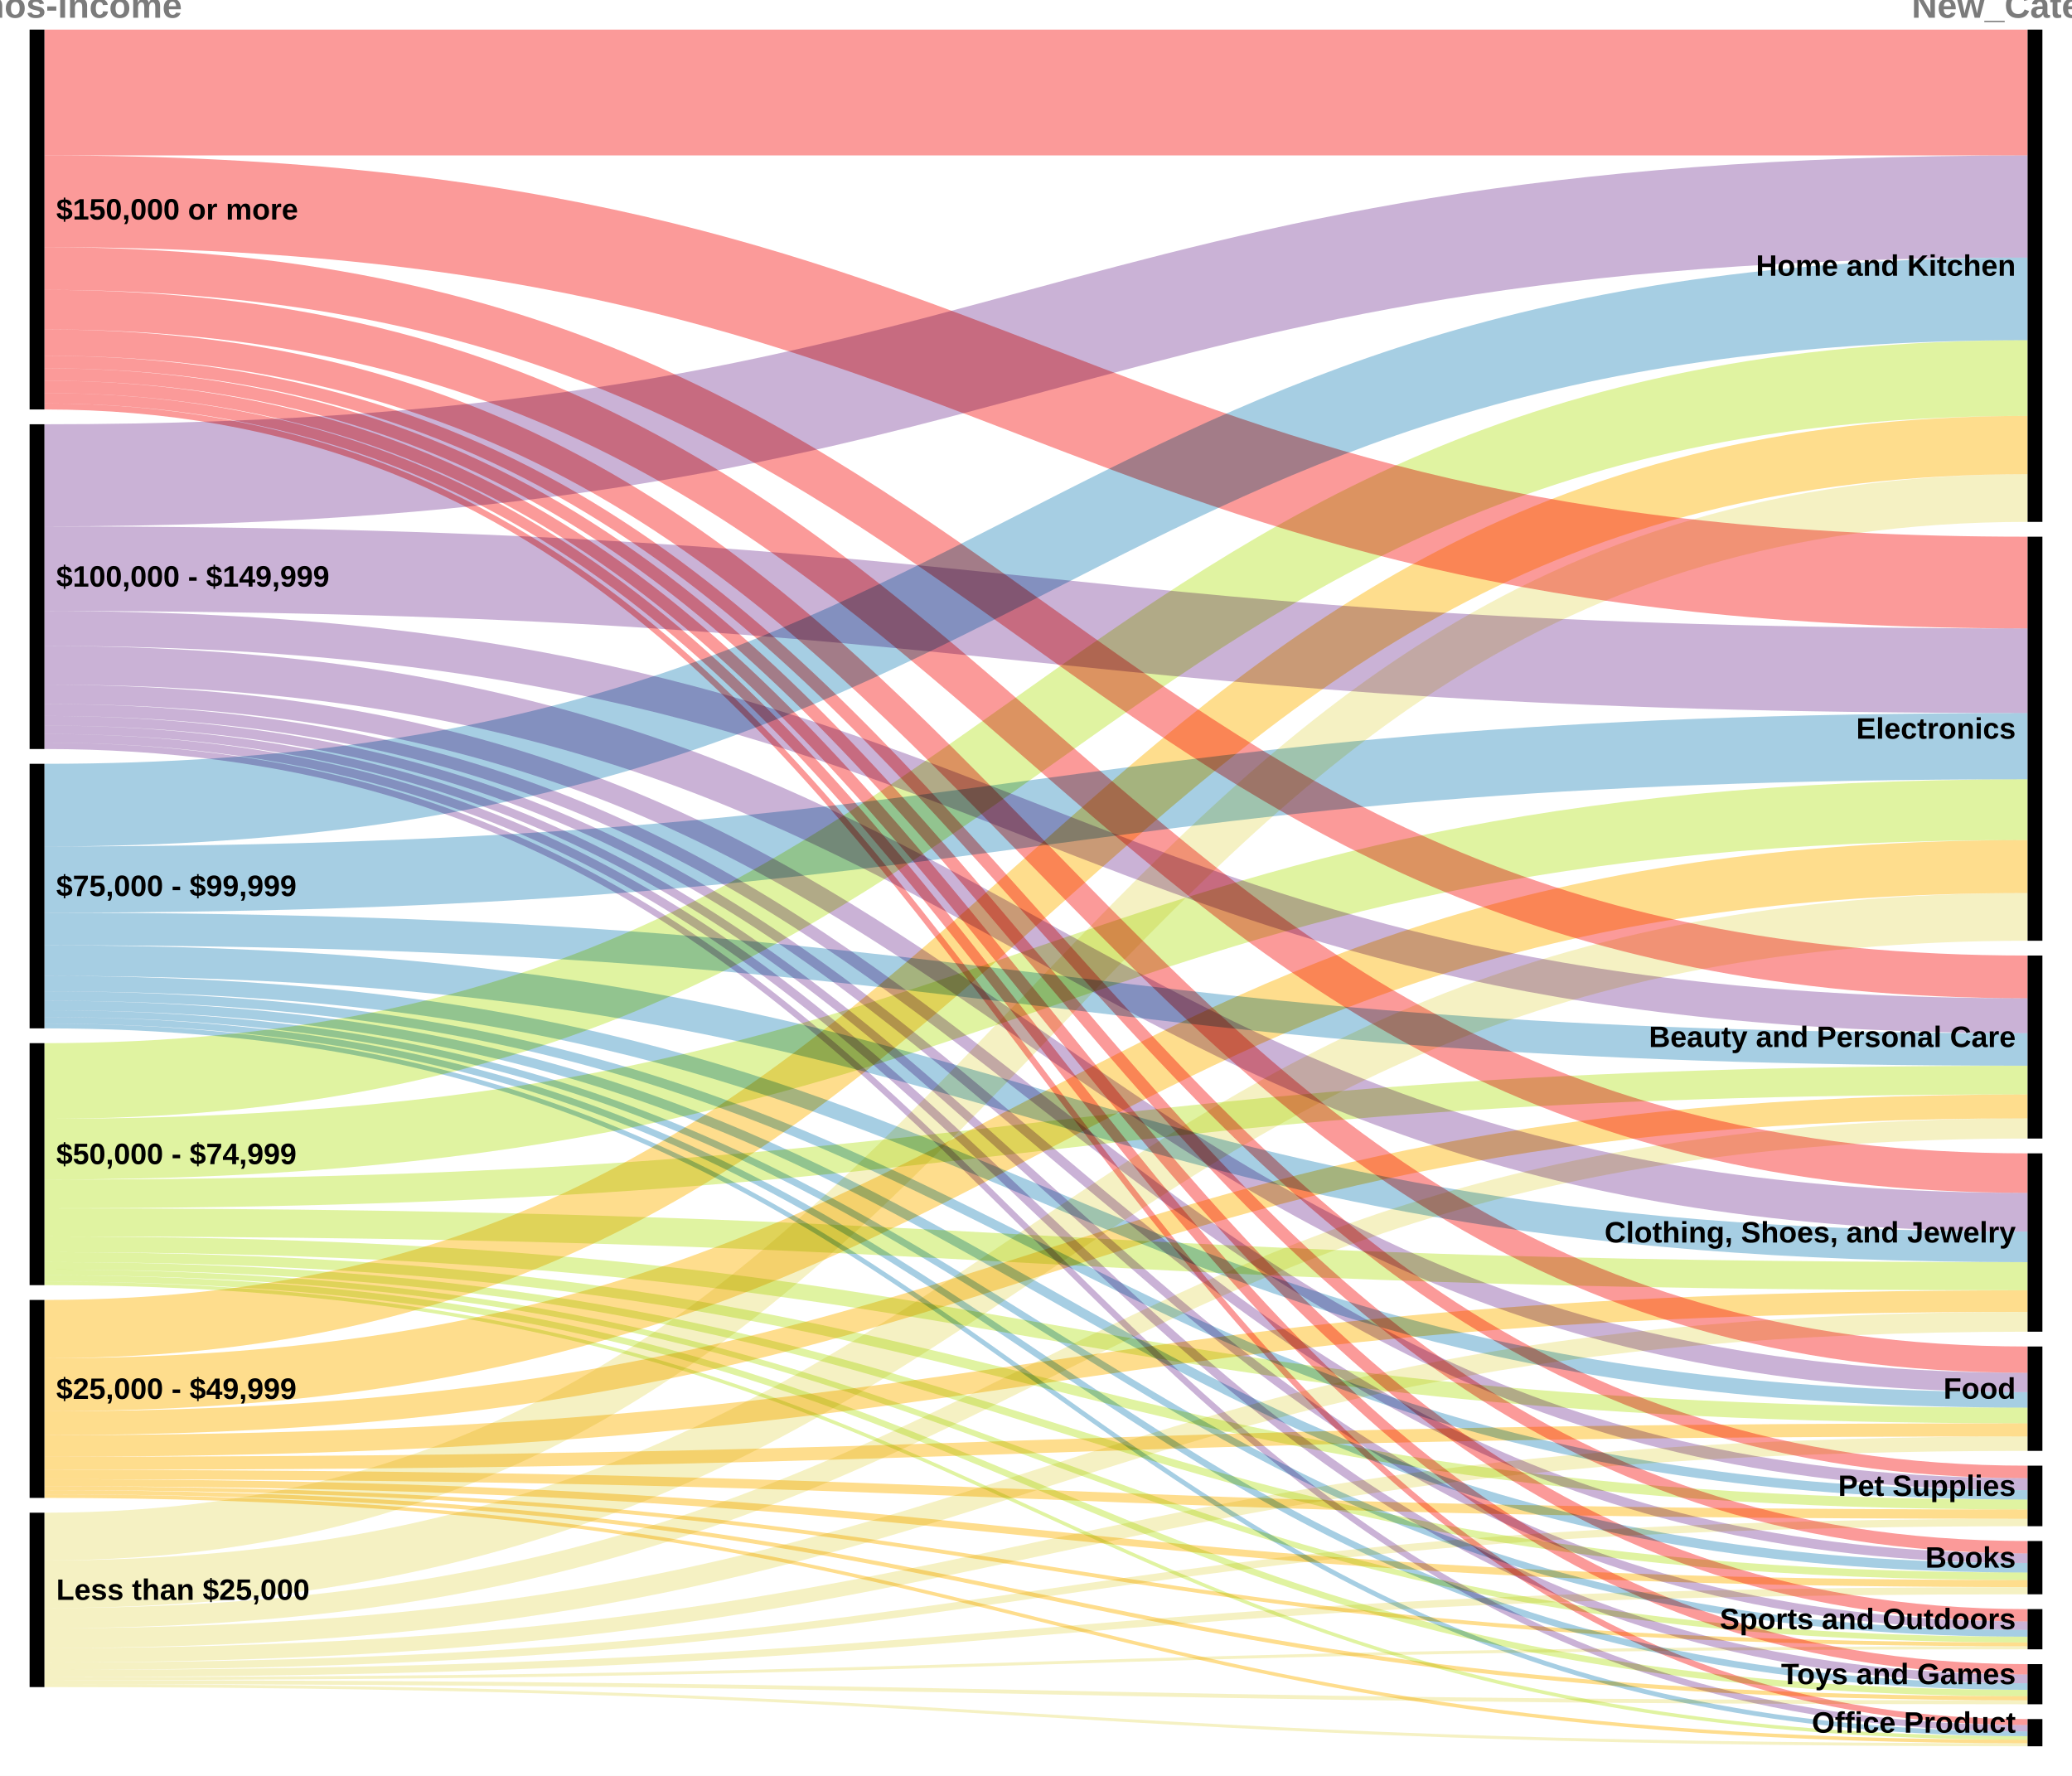
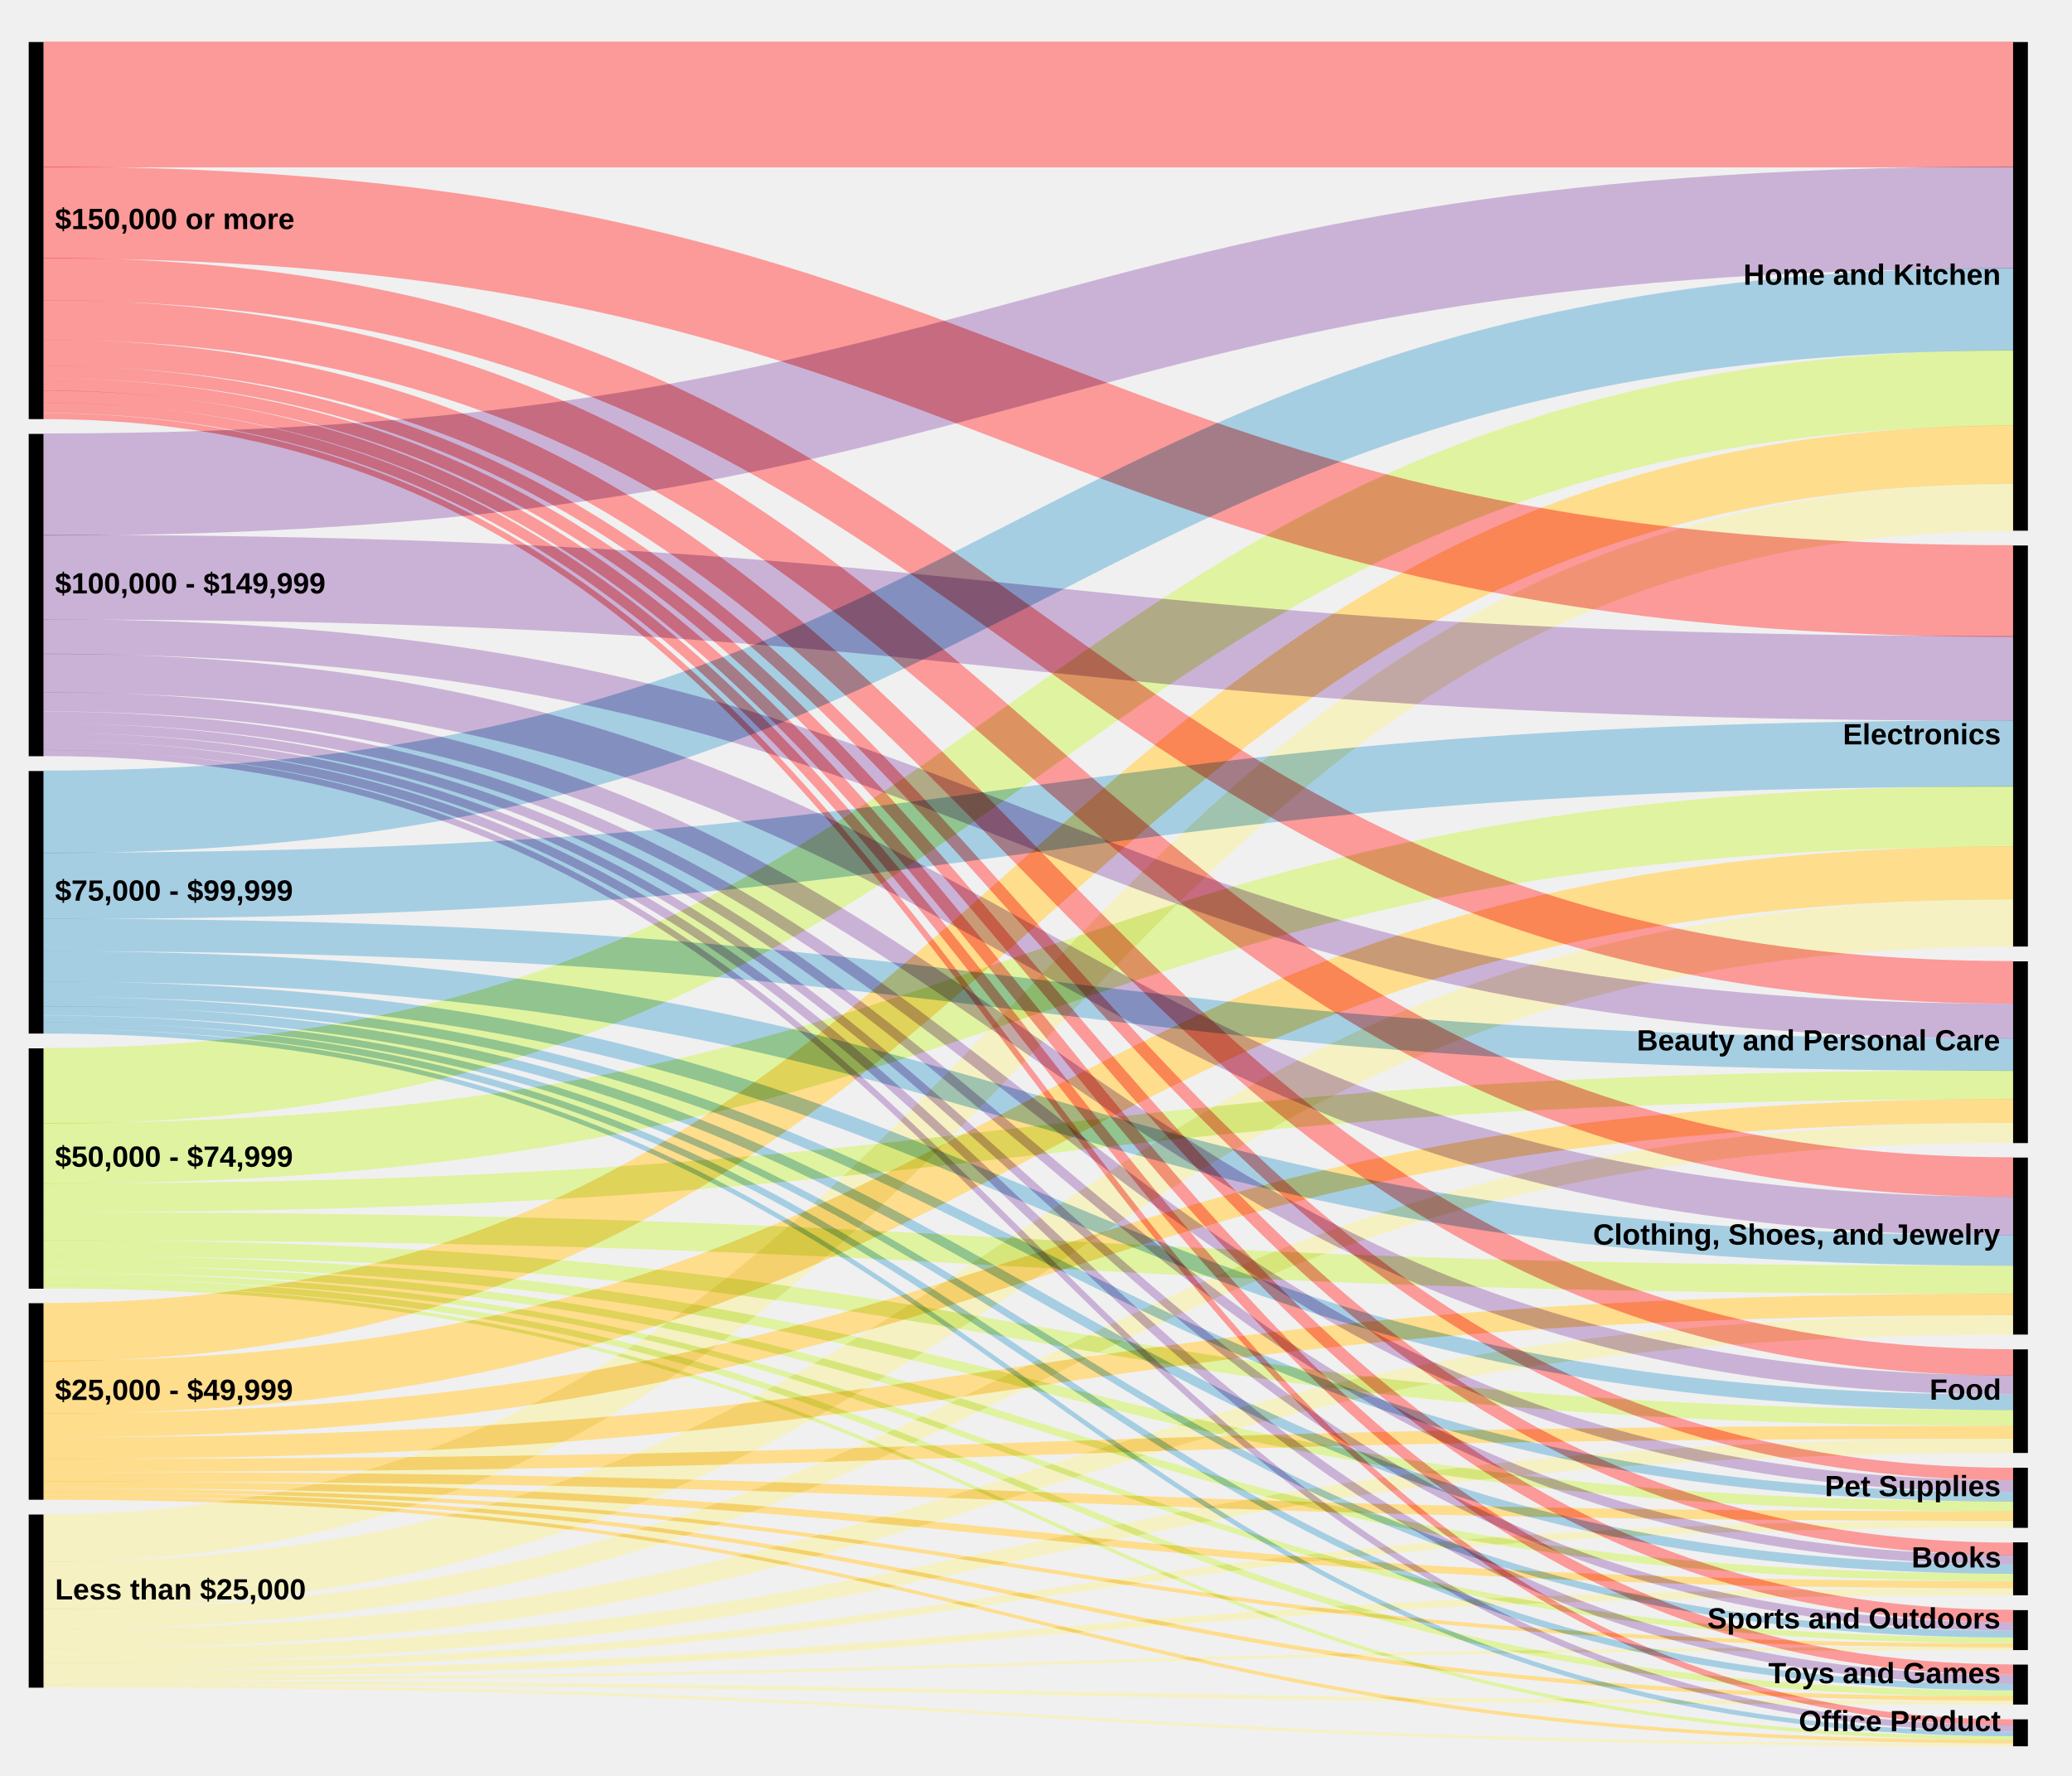
- <svg xmlns="http://www.w3.org/2000/svg" width="700" height="600">
-   <rect width="700" height="600" x="0" y="0" fill="#FFFFFF" id="background" />
-   <g transform="translate(10,10)" id="visualization">
-     <g>
-       <rect x="675" y="0" height="166.328" width="5" fill="black" />
-       <rect x="675" y="171.328" height="136.509" width="5" fill="black" />
-       <rect x="0" y="0" height="128.341" width="5" fill="black" />
-       <rect x="0" y="133.341" height="109.719" width="5" fill="black" />
-       <rect x="0" y="248.06" height="89.382" width="5" fill="black" />
-       <rect x="0" y="342.442" height="81.761" width="5" fill="black" />
-       <rect x="0" y="429.203" height="66.882" width="5" fill="black" />
-       <rect x="675" y="312.837" height="61.833" width="5" fill="black" />
-       <rect x="675" y="379.67" height="60.259" width="5" fill="black" />
-       <rect x="0" y="501.084" height="58.916" width="5" fill="black" />
-       <rect x="675" y="444.929" height="35.261" width="5" fill="black" />
-       <rect x="675" y="485.19" height="20.456" width="5" fill="black" />
-       <rect x="675" y="510.646" height="18.004" width="5" fill="black" />
-       <rect x="675" y="533.65" height="13.593" width="5" fill="black" />
-       <rect x="675" y="552.243" height="13.563" width="5" fill="black" />
-       <rect x="675" y="570.805" height="9.195" width="5" fill="black" />
-     </g>
-     <g fill="none" stroke-opacity="1">
-       <g style="mix-blend-mode: multiply;">
-         <path d="M5,202.334C340,202.334,340,333.171,675,333.171" stroke="#cab2d6" stroke-width="11.791" />
+ <svg xmlns="http://www.w3.org/2000/svg" version="1.1" viewBox="0 0 700 600">
+   <defs>
+     <style>
+       .st0, .st1, .st2, .st3, .st4, .st5, .st6, .st7, .st8, .st9, .st10, .st11, .st12, .st13, .st14, .st15, .st16, .st17, .st18, .st19, .st20, .st21, .st22, .st23, .st24, .st25, .st26, .st27, .st28, .st29, .st30, .st31, .st32, .st33, .st34, .st35, .st36, .st37, .st38, .st39, .st40, .st41, .st42, .st43, .st44, .st45, .st46, .st47, .st48, .st49, .st50, .st51, .st52, .st53, .st54, .st55, .st56, .st57, .st58, .st59, .st60 {
+         fill: none;
+       }
+ 
+       .st1 {
+         stroke-width: 2.1px;
+       }
+ 
+       .st1, .st2, .st26, .st30, .st49, .st50, .st51, .st53, .st54, .st56 {
+         stroke: #e0f3a1;
+       }
+ 
+       .st2 {
+         stroke-width: 1.2px;
+       }
+ 
+       .st3 {
+         stroke-width: 11.8px;
+       }
+ 
+       .st3, .st4, .st6, .st7, .st8, .st11, .st13, .st14, .st15, .st60 {
+         stroke: #cab2d6;
+       }
+ 
+       .st4 {
+         stroke-width: 13.1px;
+       }
+ 
+       .st5 {
+         stroke-width: 1.6px;
+       }
+ 
+       .st5, .st24, .st25, .st36, .st37, .st38, .st40, .st41, .st52, .st55 {
+         stroke: #a6cee3;
+       }
+ 
+       .st6 {
+         stroke-width: 34.5px;
+       }
+ 
+       .st7 {
+         stroke-width: 28.6px;
+       }
+ 
+       .st8 {
+         stroke-width: 6.5px;
+       }
+ 
+       .st9 {
+         stroke-width: 1.2px;
+       }
+ 
+       .st9, .st10, .st12, .st42, .st43, .st44, .st45, .st46, .st47, .st48 {
+         stroke: #fedd8d;
+       }
+ 
+       .st10 {
+         stroke-width: 1.4px;
+       }
+ 
+       .st11 {
+         stroke-width: 2.8px;
+       }
+ 
+       .st12 {
+         stroke-width: 1.3px;
+       }
+ 
+       .st13 {
+         stroke-width: 4px;
+       }
+ 
+       .st14 {
+         stroke-width: 3px;
+       }
+ 
+       .st15 {
+         stroke-width: 3.2px;
+       }
+ 
+       .st16 {
+         stroke-width: 8.9px;
+       }
+ 
+       .st16, .st17, .st18, .st19, .st20, .st21, .st27, .st28, .st29, .st39 {
+         stroke: #fb9a99;
+       }
+ 
+       .st17 {
+         stroke-width: 13.4px;
+       }
+ 
+       .st18 {
+         stroke-width: 4.2px;
+       }
+ 
+       .st19 {
+         stroke-width: 4.2px;
+       }
+ 
+       .st20 {
+         stroke-width: 4.2px;
+       }
+ 
+       .st21 {
+         stroke-width: 3.5px;
+       }
+ 
+       .st22 {
+         stroke-width: 16.1px;
+       }
+ 
+       .st22, .st23, .st31, .st32, .st33, .st34, .st35, .st57, .st58, .st59 {
+         stroke: #f5f1c3;
+       }
+ 
+       .st23 {
+         stroke-width: 16.1px;
+       }
+ 
+       .st61 {
+         font-family: Arial-BoldMT, Arial;
+         font-size: 9.9px;
+         font-weight: 700;
+       }
+ 
+       .st61, .st62 {
+         isolation: isolate;
+       }
+ 
+       .st24 {
+         stroke-width: 2.3px;
+       }
+ 
+       .st25 {
+         stroke-width: 2.2px;
+       }
+ 
+       .st26 {
+         stroke-width: 3.4px;
+       }
+ 
+       .st27 {
+         stroke-width: 31px;
+       }
+ 
+       .st28 {
+         stroke-width: 42.5px;
+       }
+ 
+       .st29 {
+         stroke-width: 14.4px;
+       }
+ 
+       .st63 {
+         mix-blend-mode: multiply;
+       }
+ 
+       .st30 {
+         stroke-width: 1.9px;
+       }
+ 
+       .st31 {
+         stroke-width: 2.5px;
+       }
+ 
+       .st32 {
+         stroke-width: 2.4px;
+       }
+ 
+       .st33 {
+         stroke-width: 6.8px;
+       }
+ 
+       .st34 {
+         stroke-width: 6.7px;
+       }
+ 
+       .st35 {
+         stroke-width: 4.9px;
+       }
+ 
+       .st36 {
+         stroke-width: 5.2px;
+       }
+ 
+       .st37 {
+         stroke-width: 10.3px;
+       }
+ 
+       .st38 {
+         stroke-width: 11px;
+       }
+ 
+       .st39 {
+         stroke-width: 2px;
+       }
+ 
+       .st40 {
+         stroke-width: 3.2px;
+       }
+ 
+       .st41 {
+         stroke-width: 3.2px;
+       }
+ 
+       .st42 {
+         stroke-width: 19.7px;
+       }
+ 
+       .st43 {
+         stroke-width: 17.9px;
+       }
+ 
+       .st44 {
+         stroke-width: 8.1px;
+       }
+ 
+       .st45 {
+         stroke-width: 7.3px;
+       }
+ 
+       .st46 {
+         stroke-width: 4.4px;
+       }
+ 
+       .st47 {
+         stroke-width: 2.4px;
+       }
+ 
+       .st48 {
+         stroke-width: 3.2px;
+       }
+ 
+       .st49 {
+         stroke-width: 2.5px;
+       }
+ 
+       .st50 {
+         stroke-width: 9.7px;
+       }
+ 
+       .st51 {
+         stroke-width: 5.3px;
+       }
+ 
+       .st52 {
+         stroke-width: 27.9px;
+       }
+ 
+       .st53 {
+         stroke-width: 9.5px;
+       }
+ 
+       .st54 {
+         stroke-width: 25.6px;
+       }
+ 
+       .st55 {
+         stroke-width: 22.4px;
+       }
+ 
+       .st56 {
+         stroke-width: 20.5px;
+       }
+ 
+       .st57 {
+         stroke-width: 1.3px;
+       }
+ 
+       .st58 {
+         stroke-width: 1px;
+       }
+ 
+       .st59 {
+         stroke-width: 1px;
+       }
+ 
+       .st60 {
+         stroke-width: 2.1px;
+       }
+     </style>
+   </defs>
+   <g class="st62">
+     <g id="Layer_1">
+       <rect id="background" class="st0" width="700" height="600" />
+       <g>
+         <rect x="680.1" y="14.2" width="5" height="165.1" />
+         <rect x="680.1" y="184.3" width="5" height="135.5" />
+         <rect x="9.7" y="14.2" width="5" height="127.4" />
+         <rect x="9.7" y="146.6" width="5" height="108.9" />
+         <rect x="9.7" y="260.5" width="5" height="88.7" />
+         <rect x="9.7" y="354.2" width="5" height="81.2" />
+         <rect x="9.7" y="440.3" width="5" height="66.4" />
+         <rect x="680.1" y="324.8" width="5" height="61.4" />
+         <rect x="680.1" y="391.1" width="5" height="59.8" />
+         <rect x="9.7" y="511.7" width="5" height="58.5" />
+         <rect x="680.1" y="455.9" width="5" height="35" />
+         <rect x="680.1" y="495.9" width="5" height="20.3" />
+         <rect x="680.1" y="521.1" width="5" height="17.9" />
+         <rect x="680.1" y="544" width="5" height="13.5" />
+         <rect x="680.1" y="562.4" width="5" height="13.5" />
+         <rect x="680.1" y="580.9" width="5" height="9.1" />
      </g>
-       <g style="mix-blend-mode: multiply;">
-         <path d="M5,233.51C340,233.51,340,516.461,675,516.461" stroke="#cab2d6" stroke-width="3.244" />
+       <g>
+         <g class="st63">
+           <path class="st3" d="M14.7,215.1c332.7,0,332.7,129.9,665.5,129.9" />
+         </g>
+         <g class="st63">
+           <path class="st15" d="M14.7,246c332.7,0,332.7,280.9,665.5,280.9" />
+         </g>
+         <g class="st63">
+           <path class="st4" d="M14.7,227.4c332.7,0,332.7,183.5,665.5,183.5" />
+         </g>
+         <g class="st63">
+           <path class="st7" d="M14.7,195c332.7,0,332.7,34.2,665.5,34.2" />
+         </g>
+         <g class="st63">
+           <path class="st8" d="M14.7,237.1c332.7,0,332.7,230.8,665.5,230.8" />
+         </g>
+         <g class="st63">
+           <path class="st6" d="M14.7,163.7c332.7,0,332.7-90.2,665.5-90.2" />
+         </g>
+         <g class="st63">
+           <path class="st60" d="M14.7,254.4c332.7,0,332.7,329.5,665.5,329.5" />
+         </g>
+         <g class="st63">
+           <path class="st13" d="M14.7,242.4c332.7,0,332.7,259.7,665.5,259.7" />
+         </g>
+         <g class="st63">
+           <path class="st11" d="M14.7,249c332.7,0,332.7,300.5,665.5,300.5" />
+         </g>
+         <g class="st63">
+           <path class="st14" d="M14.7,251.9c332.7,0,332.7,315.5,665.5,315.5" />
+         </g>
+         <g class="st63">
+           <path class="st29" d="M14.7,94.3c332.7,0,332.7,237.6,665.5,237.6" />
+         </g>
+         <g class="st63">
+           <path class="st18" d="M14.7,129.9c332.7,0,332.7,393.4,665.5,393.4" />
+         </g>
+         <g class="st63">
+           <path class="st17" d="M14.7,108.1c332.7,0,332.7,289.6,665.5,289.6" />
+         </g>
+         <g class="st63">
+           <path class="st27" d="M14.7,71.8c332.7,0,332.7,127.9,665.5,127.9" />
+         </g>
+         <g class="st63">
+           <path class="st16" d="M14.7,119.2c332.7,0,332.7,341.1,665.5,341.1" />
+         </g>
+         <g class="st63">
+           <path class="st28" d="M14.7,35.3h665.5" />
+         </g>
+         <g class="st63">
+           <path class="st39" d="M14.7,140.6c332.7,0,332.7,441.3,665.5,441.3" />
+         </g>
+         <g class="st63">
+           <path class="st20" d="M14.7,125.7c332.7,0,332.7,372.3,665.5,372.3" />
+         </g>
+         <g class="st63">
+           <path class="st19" d="M14.7,134c332.7,0,332.7,412,665.5,412" />
+         </g>
+         <g class="st63">
+           <path class="st21" d="M14.7,137.8c332.7,0,332.7,426.3,665.5,426.3" />
+         </g>
+         <g class="st63">
+           <path class="st44" d="M14.7,481.6c332.7,0,332.7-106.3,665.5-106.3" />
+         </g>
+         <g class="st63">
+           <path class="st47" d="M14.7,501.6c332.7,0,332.7,33.8,665.5,33.8" />
+         </g>
+         <g class="st63">
+           <path class="st45" d="M14.7,489.3c332.7,0,332.7-48.6,665.5-48.6" />
+         </g>
+         <g class="st63">
+           <path class="st43" d="M14.7,468.7c332.7,0,332.7-173.8,665.5-173.8" />
+         </g>
+         <g class="st63">
+           <path class="st46" d="M14.7,495.1c332.7,0,332.7-11.2,665.5-11.2" />
+         </g>
+         <g class="st63">
+           <path class="st42" d="M14.7,450.1c332.7,0,332.7-296.5,665.5-296.5" />
+         </g>
+         <g class="st63">
+           <path class="st9" d="M14.7,506.1c332.7,0,332.7,82.3,665.5,82.3" />
+         </g>
+         <g class="st63">
+           <path class="st48" d="M14.7,498.9c332.7,0,332.7,13.3,665.5,13.3" />
+         </g>
+         <g class="st63">
+           <path class="st12" d="M14.7,503.5c332.7,0,332.7,52.4,665.5,52.4" />
+         </g>
+         <g class="st63">
+           <path class="st10" d="M14.7,504.8c332.7,0,332.7,69.1,665.5,69.1" />
+         </g>
+         <g class="st63">
+           <path class="st50" d="M14.7,404.7c332.7,0,332.7-38.2,665.5-38.2" />
+         </g>
+         <g class="st63">
+           <path class="st49" d="M14.7,428.8c332.7,0,332.7,104.1,665.5,104.1" />
+         </g>
+         <g class="st63">
+           <path class="st53" d="M14.7,414.3c332.7,0,332.7,18.1,665.5,18.1" />
+         </g>
+         <g class="st63">
+           <path class="st56" d="M14.7,389.7c332.7,0,332.7-113.9,665.5-113.9" />
+         </g>
+         <g class="st63">
+           <path class="st51" d="M14.7,421.6c332.7,0,332.7,57.4,665.5,57.4" />
+         </g>
+         <g class="st63">
+           <path class="st54" d="M14.7,366.9c332.7,0,332.7-235.8,665.5-235.8" />
+         </g>
+         <g class="st63">
+           <path class="st2" d="M14.7,434.7c332.7,0,332.7,152.5,665.5,152.5" />
+         </g>
+         <g class="st63">
+           <path class="st26" d="M14.7,425.9c332.7,0,332.7,83,665.5,83" />
+         </g>
+         <g class="st63">
+           <path class="st30" d="M14.7,431.1c332.7,0,332.7,123.1,665.5,123.1" />
+         </g>
+         <g class="st63">
+           <path class="st1" d="M14.7,433.1c332.7,0,332.7,139.1,665.5,139.1" />
+         </g>
+         <g class="st63">
+           <path class="st38" d="M14.7,315.9c332.7,0,332.7,40.4,665.5,40.4" />
+         </g>
+         <g class="st63">
+           <path class="st41" d="M14.7,341.5c332.7,0,332.7,188.6,665.5,188.6" />
+         </g>
+         <g class="st63">
+           <path class="st37" d="M14.7,326.5c332.7,0,332.7,96,665.5,96" />
+         </g>
+         <g class="st63">
+           <path class="st55" d="M14.7,299.3c332.7,0,332.7-44.7,665.5-44.7" />
+         </g>
+         <g class="st63">
+           <path class="st36" d="M14.7,334.2c332.7,0,332.7,139.6,665.5,139.6" />
+         </g>
+         <g class="st63">
+           <path class="st52" d="M14.7,274.3c332.7,0,332.7-169.8,665.5-169.8" />
+         </g>
+         <g class="st63">
+           <path class="st5" d="M14.7,348.4c332.7,0,332.7,237.4,665.5,237.4" />
+         </g>
+         <g class="st63">
+           <path class="st40" d="M14.7,338.4c332.7,0,332.7,167.3,665.5,167.3" />
+         </g>
+         <g class="st63">
+           <path class="st24" d="M14.7,344.3c332.7,0,332.7,207.8,665.5,207.8" />
+         </g>
+         <g class="st63">
+           <path class="st25" d="M14.7,346.5c332.7,0,332.7,223.5,665.5,223.5" />
+         </g>
+         <g class="st63">
+           <path class="st33" d="M14.7,547c332.7,0,332.7-164.3,665.5-164.3" />
+         </g>
+         <g class="st63">
+           <path class="st32" d="M14.7,565.6c332.7,0,332.7-27.8,665.5-27.8" />
+         </g>
+         <g class="st63">
+           <path class="st34" d="M14.7,553.7c332.7,0,332.7-106.1,665.5-106.1" />
+         </g>
+         <g class="st63">
+           <path class="st23" d="M14.7,535.7c332.7,0,332.7-223.9,665.5-223.9" />
+         </g>
+         <g class="st63">
+           <path class="st35" d="M14.7,559.5c332.7,0,332.7-71,665.5-71" />
+         </g>
+         <g class="st63">
+           <path class="st22" d="M14.7,519.7c332.7,0,332.7-348.3,665.5-348.3" />
+         </g>
+         <g class="st63">
+           <path class="st58" d="M14.7,569.6c332.7,0,332.7,19.9,665.5,19.9" />
+         </g>
+         <g class="st63">
+           <path class="st31" d="M14.7,563.1c332.7,0,332.7-48.2,665.5-48.2" />
+         </g>
+         <g class="st63">
+           <path class="st59" d="M14.7,567.3c332.7,0,332.7-10.3,665.5-10.3" />
+         </g>
+         <g class="st63">
+           <path class="st57" d="M14.7,568.5c332.7,0,332.7,6.8,665.5,6.8" />
+         </g>
      </g>
-       <g style="mix-blend-mode: multiply;">
-         <path d="M5,214.768C340,214.768,340,399.564,675,399.564" stroke="#cab2d6" stroke-width="13.077" />
+       <g>
+         <g class="st62">
+           <text class="st61" transform="translate(589 96.2)">
+             <tspan x="0" y="0">Home and Kitchen</tspan>
+           </text>
+         </g>
+         <g class="st62">
+           <text class="st61" transform="translate(622.6 251.5)">
+             <tspan x="0" y="0">Electronics</tspan>
+           </text>
+         </g>
+         <g class="st62">
+           <text class="st61" transform="translate(18.6 77.4)">
+             <tspan x="0" y="0">$150,000 or more</tspan>
+           </text>
+         </g>
+         <g class="st62">
+           <text class="st61" transform="translate(18.6 200.5)">
+             <tspan x="0" y="0">$100,000 - $149,999</tspan>
+           </text>
+         </g>
+         <g class="st62">
+           <text class="st61" transform="translate(18.6 304.3)">
+             <tspan x="0" y="0">$75,000 - $99,999</tspan>
+           </text>
+         </g>
+         <g class="st62">
+           <text class="st61" transform="translate(18.6 394.2)">
+             <tspan x="0" y="0">$50,000 - $74,999</tspan>
+           </text>
+         </g>
+         <g class="st62">
+           <text class="st61" transform="translate(18.6 473)">
+             <tspan x="0" y="0">$25,000 - $49,999</tspan>
+           </text>
+         </g>
+         <g class="st62">
+           <text class="st61" transform="translate(553 354.9)">
+             <tspan x="0" y="0">Beauty and Personal Care</tspan>
+           </text>
+         </g>
+         <g class="st62">
+           <text class="st61" transform="translate(538.2 420.5)">
+             <tspan x="0" y="0">Clothing, Shoes, and Jewelry</tspan>
+           </text>
+         </g>
+         <g class="st62">
+           <text class="st61" transform="translate(18.6 540.4)">
+             <tspan x="0" y="0">Less than $25,000</tspan>
+           </text>
+         </g>
+         <g class="st62">
+           <text class="st61" transform="translate(651.9 472.9)">
+             <tspan x="0" y="0">Food</tspan>
+           </text>
+         </g>
+         <g class="st62">
+           <text class="st61" transform="translate(616.5 505.5)">
+             <tspan x="0" y="0">Pet Supplies</tspan>
+           </text>
+         </g>
+         <g class="st62">
+           <text class="st61" transform="translate(645.8 529.6)">
+             <tspan x="0" y="0">Books</tspan>
+           </text>
+         </g>
+         <g class="st62">
+           <text class="st61" transform="translate(576.8 550.2)">
+             <tspan x="0" y="0">Sports and Outdoors</tspan>
+           </text>
+         </g>
+         <g class="st62">
+           <text class="st61" transform="translate(597.4 568.7)">
+             <tspan x="0" y="0">Toys and Games</tspan>
+           </text>
+         </g>
+         <g class="st62">
+           <text class="st61" transform="translate(607.7 584.9)">
+             <tspan x="0" y="0">Office Product</tspan>
+           </text>
+         </g>
      </g>
-       <g style="mix-blend-mode: multiply;">
-         <path d="M5,182.14C340,182.14,340,216.612,675,216.612" stroke="#cab2d6" stroke-width="28.598" />
-       </g>
-       <g style="mix-blend-mode: multiply;">
-         <path d="M5,224.577C340,224.577,340,457.084,675,457.084" stroke="#cab2d6" stroke-width="6.542" />
-       </g>
-       <g style="mix-blend-mode: multiply;">
-         <path d="M5,150.591C340,150.591,340,59.768,675,59.768" stroke="#cab2d6" stroke-width="34.499" />
-       </g>
-       <g style="mix-blend-mode: multiply;">
-         <path d="M5,241.991C340,241.991,340,573.912,675,573.912" stroke="#cab2d6" stroke-width="2.139" />
-       </g>
-       <g style="mix-blend-mode: multiply;">
-         <path d="M5,229.868C340,229.868,340,491.444,675,491.444" stroke="#cab2d6" stroke-width="4.039" />
-       </g>
-       <g style="mix-blend-mode: multiply;">
-         <path d="M5,236.551C340,236.551,340,539.251,675,539.251" stroke="#cab2d6" stroke-width="2.839" />
-       </g>
-       <g style="mix-blend-mode: multiply;">
-         <path d="M5,239.446C340,239.446,340,557.232,675,557.232" stroke="#cab2d6" stroke-width="2.951" />
-       </g>
-       <g style="mix-blend-mode: multiply;">
-         <path d="M5,80.723C340,80.723,340,320.056,675,320.056" stroke="#fb9a99" stroke-width="14.438" />
-       </g>
-       <g style="mix-blend-mode: multiply;">
-         <path d="M5,116.513C340,116.513,340,512.743,675,512.743" stroke="#fb9a99" stroke-width="4.193" />
-       </g>
-       <g style="mix-blend-mode: multiply;">
-         <path d="M5,94.62C340,94.62,340,386.348,675,386.348" stroke="#fb9a99" stroke-width="13.356" />
-       </g>
-       <g style="mix-blend-mode: multiply;">
-         <path d="M5,58.011C340,58.011,340,186.82,675,186.82" stroke="#fb9a99" stroke-width="30.985" />
-       </g>
-       <g style="mix-blend-mode: multiply;">
-         <path d="M5,105.74C340,105.74,340,449.371,675,449.371" stroke="#fb9a99" stroke-width="8.884" />
-       </g>
-       <g style="mix-blend-mode: multiply;">
-         <path d="M5,21.259C340,21.259,340,21.259,675,21.259" stroke="#fb9a99" stroke-width="42.518" />
-       </g>
-       <g style="mix-blend-mode: multiply;">
-         <path d="M5,127.323C340,127.323,340,571.824,675,571.824" stroke="#fb9a99" stroke-width="2.037" />
-       </g>
-       <g style="mix-blend-mode: multiply;">
-         <path d="M5,112.299C340,112.299,340,487.308,675,487.308" stroke="#fb9a99" stroke-width="4.234" />
-       </g>
-       <g style="mix-blend-mode: multiply;">
-         <path d="M5,120.7C340,120.7,340,535.741,675,535.741" stroke="#fb9a99" stroke-width="4.182" />
-       </g>
-       <g style="mix-blend-mode: multiply;">
-         <path d="M5,124.547C340,124.547,340,554,675,554" stroke="#fb9a99" stroke-width="3.514" />
-       </g>
-       <g style="mix-blend-mode: multiply;">
-         <path d="M5,470.845C340,470.845,340,363.813,675,363.813" stroke="#fedd8d" stroke-width="8.08" />
-       </g>
-       <g style="mix-blend-mode: multiply;">
-         <path d="M5,490.964C340,490.964,340,525.015,675,525.015" stroke="#fedd8d" stroke-width="2.393" />
-       </g>
-       <g style="mix-blend-mode: multiply;">
-         <path d="M5,478.53C340,478.53,340,429.588,675,429.588" stroke="#fedd8d" stroke-width="7.29" />
-       </g>
-       <g style="mix-blend-mode: multiply;">
-         <path d="M5,457.853C340,457.853,340,282.768,675,282.768" stroke="#fedd8d" stroke-width="17.902" />
-       </g>
-       <g style="mix-blend-mode: multiply;">
-         <path d="M5,484.393C340,484.393,340,473.108,675,473.108" stroke="#fedd8d" stroke-width="4.435" />
-       </g>
-       <g style="mix-blend-mode: multiply;">
-         <path d="M5,439.052C340,439.052,340,140.362,675,140.362" stroke="#fedd8d" stroke-width="19.699" />
-       </g>
-       <g style="mix-blend-mode: multiply;">
-         <path d="M5,495.483C340,495.483,340,578.381,675,578.381" stroke="#fedd8d" stroke-width="1.203" />
-       </g>
-       <g style="mix-blend-mode: multiply;">
-         <path d="M5,488.189C340,488.189,340,501.567,675,501.567" stroke="#fedd8d" stroke-width="3.158" />
-       </g>
-       <g style="mix-blend-mode: multiply;">
-         <path d="M5,492.82C340,492.82,340,545.563,675,545.563" stroke="#fedd8d" stroke-width="1.319" />
-       </g>
-       <g style="mix-blend-mode: multiply;">
-         <path d="M5,494.18C340,494.18,340,563.776,675,563.776" stroke="#fedd8d" stroke-width="1.401" />
-       </g>
-       <g style="mix-blend-mode: multiply;">
-         <path d="M5,393.388C340,393.388,340,354.92,675,354.92" stroke="#e0f3a1" stroke-width="9.706" />
-       </g>
-       <g style="mix-blend-mode: multiply;">
-         <path d="M5,417.667C340,417.667,340,522.554,675,522.554" stroke="#e0f3a1" stroke-width="2.529" />
-       </g>
-       <g style="mix-blend-mode: multiply;">
-         <path d="M5,402.993C340,402.993,340,421.191,675,421.191" stroke="#e0f3a1" stroke-width="9.504" />
-       </g>
-       <g style="mix-blend-mode: multiply;">
-         <path d="M5,378.275C340,378.275,340,263.556,675,263.556" stroke="#e0f3a1" stroke-width="20.521" />
-       </g>
-       <g style="mix-blend-mode: multiply;">
-         <path d="M5,410.398C340,410.398,340,468.238,675,468.238" stroke="#e0f3a1" stroke-width="5.305" />
-       </g>
-       <g style="mix-blend-mode: multiply;">
-         <path d="M5,355.228C340,355.228,340,117.727,675,117.727" stroke="#e0f3a1" stroke-width="25.573" />
-       </g>
-       <g style="mix-blend-mode: multiply;">
-         <path d="M5,423.604C340,423.604,340,577.181,675,577.181" stroke="#e0f3a1" stroke-width="1.198" />
-       </g>
-       <g style="mix-blend-mode: multiply;">
-         <path d="M5,414.726C340,414.726,340,498.312,675,498.312" stroke="#e0f3a1" stroke-width="3.352" />
-       </g>
-       <g style="mix-blend-mode: multiply;">
-         <path d="M5,419.894C340,419.894,340,543.94,675,543.94" stroke="#e0f3a1" stroke-width="1.927" />
-       </g>
-       <g style="mix-blend-mode: multiply;">
-         <path d="M5,421.931C340,421.931,340,562.002,675,562.002" stroke="#e0f3a1" stroke-width="2.147" />
-       </g>
-       <g style="mix-blend-mode: multiply;">
-         <path d="M5,303.868C340,303.868,340,344.567,675,344.567" stroke="#a6cee3" stroke-width="11.001" />
-       </g>
-       <g style="mix-blend-mode: multiply;">
-         <path d="M5,329.711C340,329.711,340,519.686,675,519.686" stroke="#a6cee3" stroke-width="3.207" />
-       </g>
-       <g style="mix-blend-mode: multiply;">
-         <path d="M5,314.536C340,314.536,340,411.271,675,411.271" stroke="#a6cee3" stroke-width="10.337" />
-       </g>
-       <g style="mix-blend-mode: multiply;">
-         <path d="M5,287.175C340,287.175,340,242.103,675,242.103" stroke="#a6cee3" stroke-width="22.384" />
-       </g>
-       <g style="mix-blend-mode: multiply;">
-         <path d="M5,322.32C340,322.32,340,462.97,675,462.97" stroke="#a6cee3" stroke-width="5.23" />
-       </g>
-       <g style="mix-blend-mode: multiply;">
-         <path d="M5,262.021C340,262.021,340,90.979,675,90.979" stroke="#a6cee3" stroke-width="27.923" />
-       </g>
-       <g style="mix-blend-mode: multiply;">
-         <path d="M5,336.642C340,336.642,340,575.781,675,575.781" stroke="#a6cee3" stroke-width="1.6" />
-       </g>
-       <g style="mix-blend-mode: multiply;">
-         <path d="M5,326.521C340,326.521,340,495.05,675,495.05" stroke="#a6cee3" stroke-width="3.172" />
-       </g>
-       <g style="mix-blend-mode: multiply;">
-         <path d="M5,332.467C340,332.467,340,541.824,675,541.824" stroke="#a6cee3" stroke-width="2.306" />
-       </g>
-       <g style="mix-blend-mode: multiply;">
-         <path d="M5,334.731C340,334.731,340,559.818,675,559.818" stroke="#a6cee3" stroke-width="2.221" />
-       </g>
-       <g style="mix-blend-mode: multiply;">
-         <path d="M5,536.726C340,536.726,340,371.262,675,371.262" stroke="#f5f1c3" stroke-width="6.816" />
-       </g>
-       <g style="mix-blend-mode: multiply;">
-         <path d="M5,555.415C340,555.415,340,527.431,675,527.431" stroke="#f5f1c3" stroke-width="2.438" />
-       </g>
-       <g style="mix-blend-mode: multiply;">
-         <path d="M5,543.482C340,543.482,340,436.581,675,436.581" stroke="#f5f1c3" stroke-width="6.696" />
-       </g>
-       <g style="mix-blend-mode: multiply;">
-         <path d="M5,525.259C340,525.259,340,299.778,675,299.778" stroke="#f5f1c3" stroke-width="16.118" />
-       </g>
-       <g style="mix-blend-mode: multiply;">
-         <path d="M5,549.262C340,549.262,340,477.758,675,477.758" stroke="#f5f1c3" stroke-width="4.865" />
-       </g>
-       <g style="mix-blend-mode: multiply;">
-         <path d="M5,509.142C340,509.142,340,158.27,675,158.27" stroke="#f5f1c3" stroke-width="16.116" />
-       </g>
-       <g style="mix-blend-mode: multiply;">
-         <path d="M5,559.492C340,559.492,340,579.492,675,579.492" stroke="#f5f1c3" stroke-width="1.017" />
-       </g>
-       <g style="mix-blend-mode: multiply;">
-         <path d="M5,552.945C340,552.945,340,504.396,675,504.396" stroke="#f5f1c3" stroke-width="2.501" />
-       </g>
-       <g style="mix-blend-mode: multiply;">
-         <path d="M5,557.144C340,557.144,340,546.733,675,546.733" stroke="#f5f1c3" stroke-width="1.021" />
-       </g>
-       <g style="mix-blend-mode: multiply;">
-         <path d="M5,558.319C340,558.319,340,565.141,675,565.141" stroke="#f5f1c3" stroke-width="1.329" />
-       </g>
-     </g>
-     <g>
-       <text x="671" y="83.164" text-anchor="end">
-         <tspan alignment-baseline="middle" x="671" style="font-family: Arial, sans-serif; font-size: 10px; fill: black; font-weight: bold;">Home and Kitchen</tspan>
-       </text>
-       <text x="671" y="239.582" text-anchor="end">
-         <tspan alignment-baseline="middle" x="671" style="font-family: Arial, sans-serif; font-size: 10px; fill: black; font-weight: bold;">Electronics</tspan>
-       </text>
-       <text x="9" y="64.171" text-anchor="start">
-         <tspan alignment-baseline="middle" x="9" style="font-family: Arial, sans-serif; font-size: 10px; fill: black; font-weight: bold;">$150,000 or more</tspan>
-       </text>
-       <text x="9" y="188.201" text-anchor="start">
-         <tspan alignment-baseline="middle" x="9" style="font-family: Arial, sans-serif; font-size: 10px; fill: black; font-weight: bold;">$100,000 - $149,999</tspan>
-       </text>
-       <text x="9" y="292.751" text-anchor="start">
-         <tspan alignment-baseline="middle" x="9" style="font-family: Arial, sans-serif; font-size: 10px; fill: black; font-weight: bold;">$75,000 - $99,999</tspan>
-       </text>
-       <text x="9" y="383.322" text-anchor="start">
-         <tspan alignment-baseline="middle" x="9" style="font-family: Arial, sans-serif; font-size: 10px; fill: black; font-weight: bold;">$50,000 - $74,999</tspan>
-       </text>
-       <text x="9" y="462.644" text-anchor="start">
-         <tspan alignment-baseline="middle" x="9" style="font-family: Arial, sans-serif; font-size: 10px; fill: black; font-weight: bold;">$25,000 - $49,999</tspan>
-       </text>
-       <text x="671" y="343.753" text-anchor="end">
-         <tspan alignment-baseline="middle" x="671" style="font-family: Arial, sans-serif; font-size: 10px; fill: black; font-weight: bold;">Beauty and Personal Care</tspan>
-       </text>
-       <text x="671" y="409.8" text-anchor="end">
-         <tspan alignment-baseline="middle" x="671" style="font-family: Arial, sans-serif; font-size: 10px; fill: black; font-weight: bold;">Clothing, Shoes, and Jewelry</tspan>
-       </text>
-       <text x="9" y="530.542" text-anchor="start">
-         <tspan alignment-baseline="middle" x="9" style="font-family: Arial, sans-serif; font-size: 10px; fill: black; font-weight: bold;">Less than $25,000</tspan>
-       </text>
-       <text x="671" y="462.56" text-anchor="end">
-         <tspan alignment-baseline="middle" x="671" style="font-family: Arial, sans-serif; font-size: 10px; fill: black; font-weight: bold;">Food</tspan>
-       </text>
-       <text x="671" y="495.418" text-anchor="end">
-         <tspan alignment-baseline="middle" x="671" style="font-family: Arial, sans-serif; font-size: 10px; fill: black; font-weight: bold;">Pet Supplies</tspan>
-       </text>
-       <text x="671" y="519.648" text-anchor="end">
-         <tspan alignment-baseline="middle" x="671" style="font-family: Arial, sans-serif; font-size: 10px; fill: black; font-weight: bold;">Books</tspan>
-       </text>
-       <text x="671" y="540.446" text-anchor="end">
-         <tspan alignment-baseline="middle" x="671" style="font-family: Arial, sans-serif; font-size: 10px; fill: black; font-weight: bold;">Sports and Outdoors</tspan>
-       </text>
-       <text x="671" y="559.024" text-anchor="end">
-         <tspan alignment-baseline="middle" x="671" style="font-family: Arial, sans-serif; font-size: 10px; fill: black; font-weight: bold;">Toys and Games</tspan>
-       </text>
-       <text x="671" y="575.403" text-anchor="end">
-         <tspan alignment-baseline="middle" x="671" style="font-family: Arial, sans-serif; font-size: 10px; fill: black; font-weight: bold;">Office Product</tspan>
-       </text>
-     </g>
-     <g>
-       <text x="677.5" y="-4" text-anchor="middle" style="font-family: Arial, sans-serif; font-size: 12px; fill: rgb(123, 123, 123); font-weight: bold;">New_Category</text>
-       <text x="2.5" y="-4" text-anchor="middle" style="font-family: Arial, sans-serif; font-size: 12px; fill: rgb(123, 123, 123); font-weight: bold;">Q-demos-income</text>
    </g>
  </g>
</svg>
